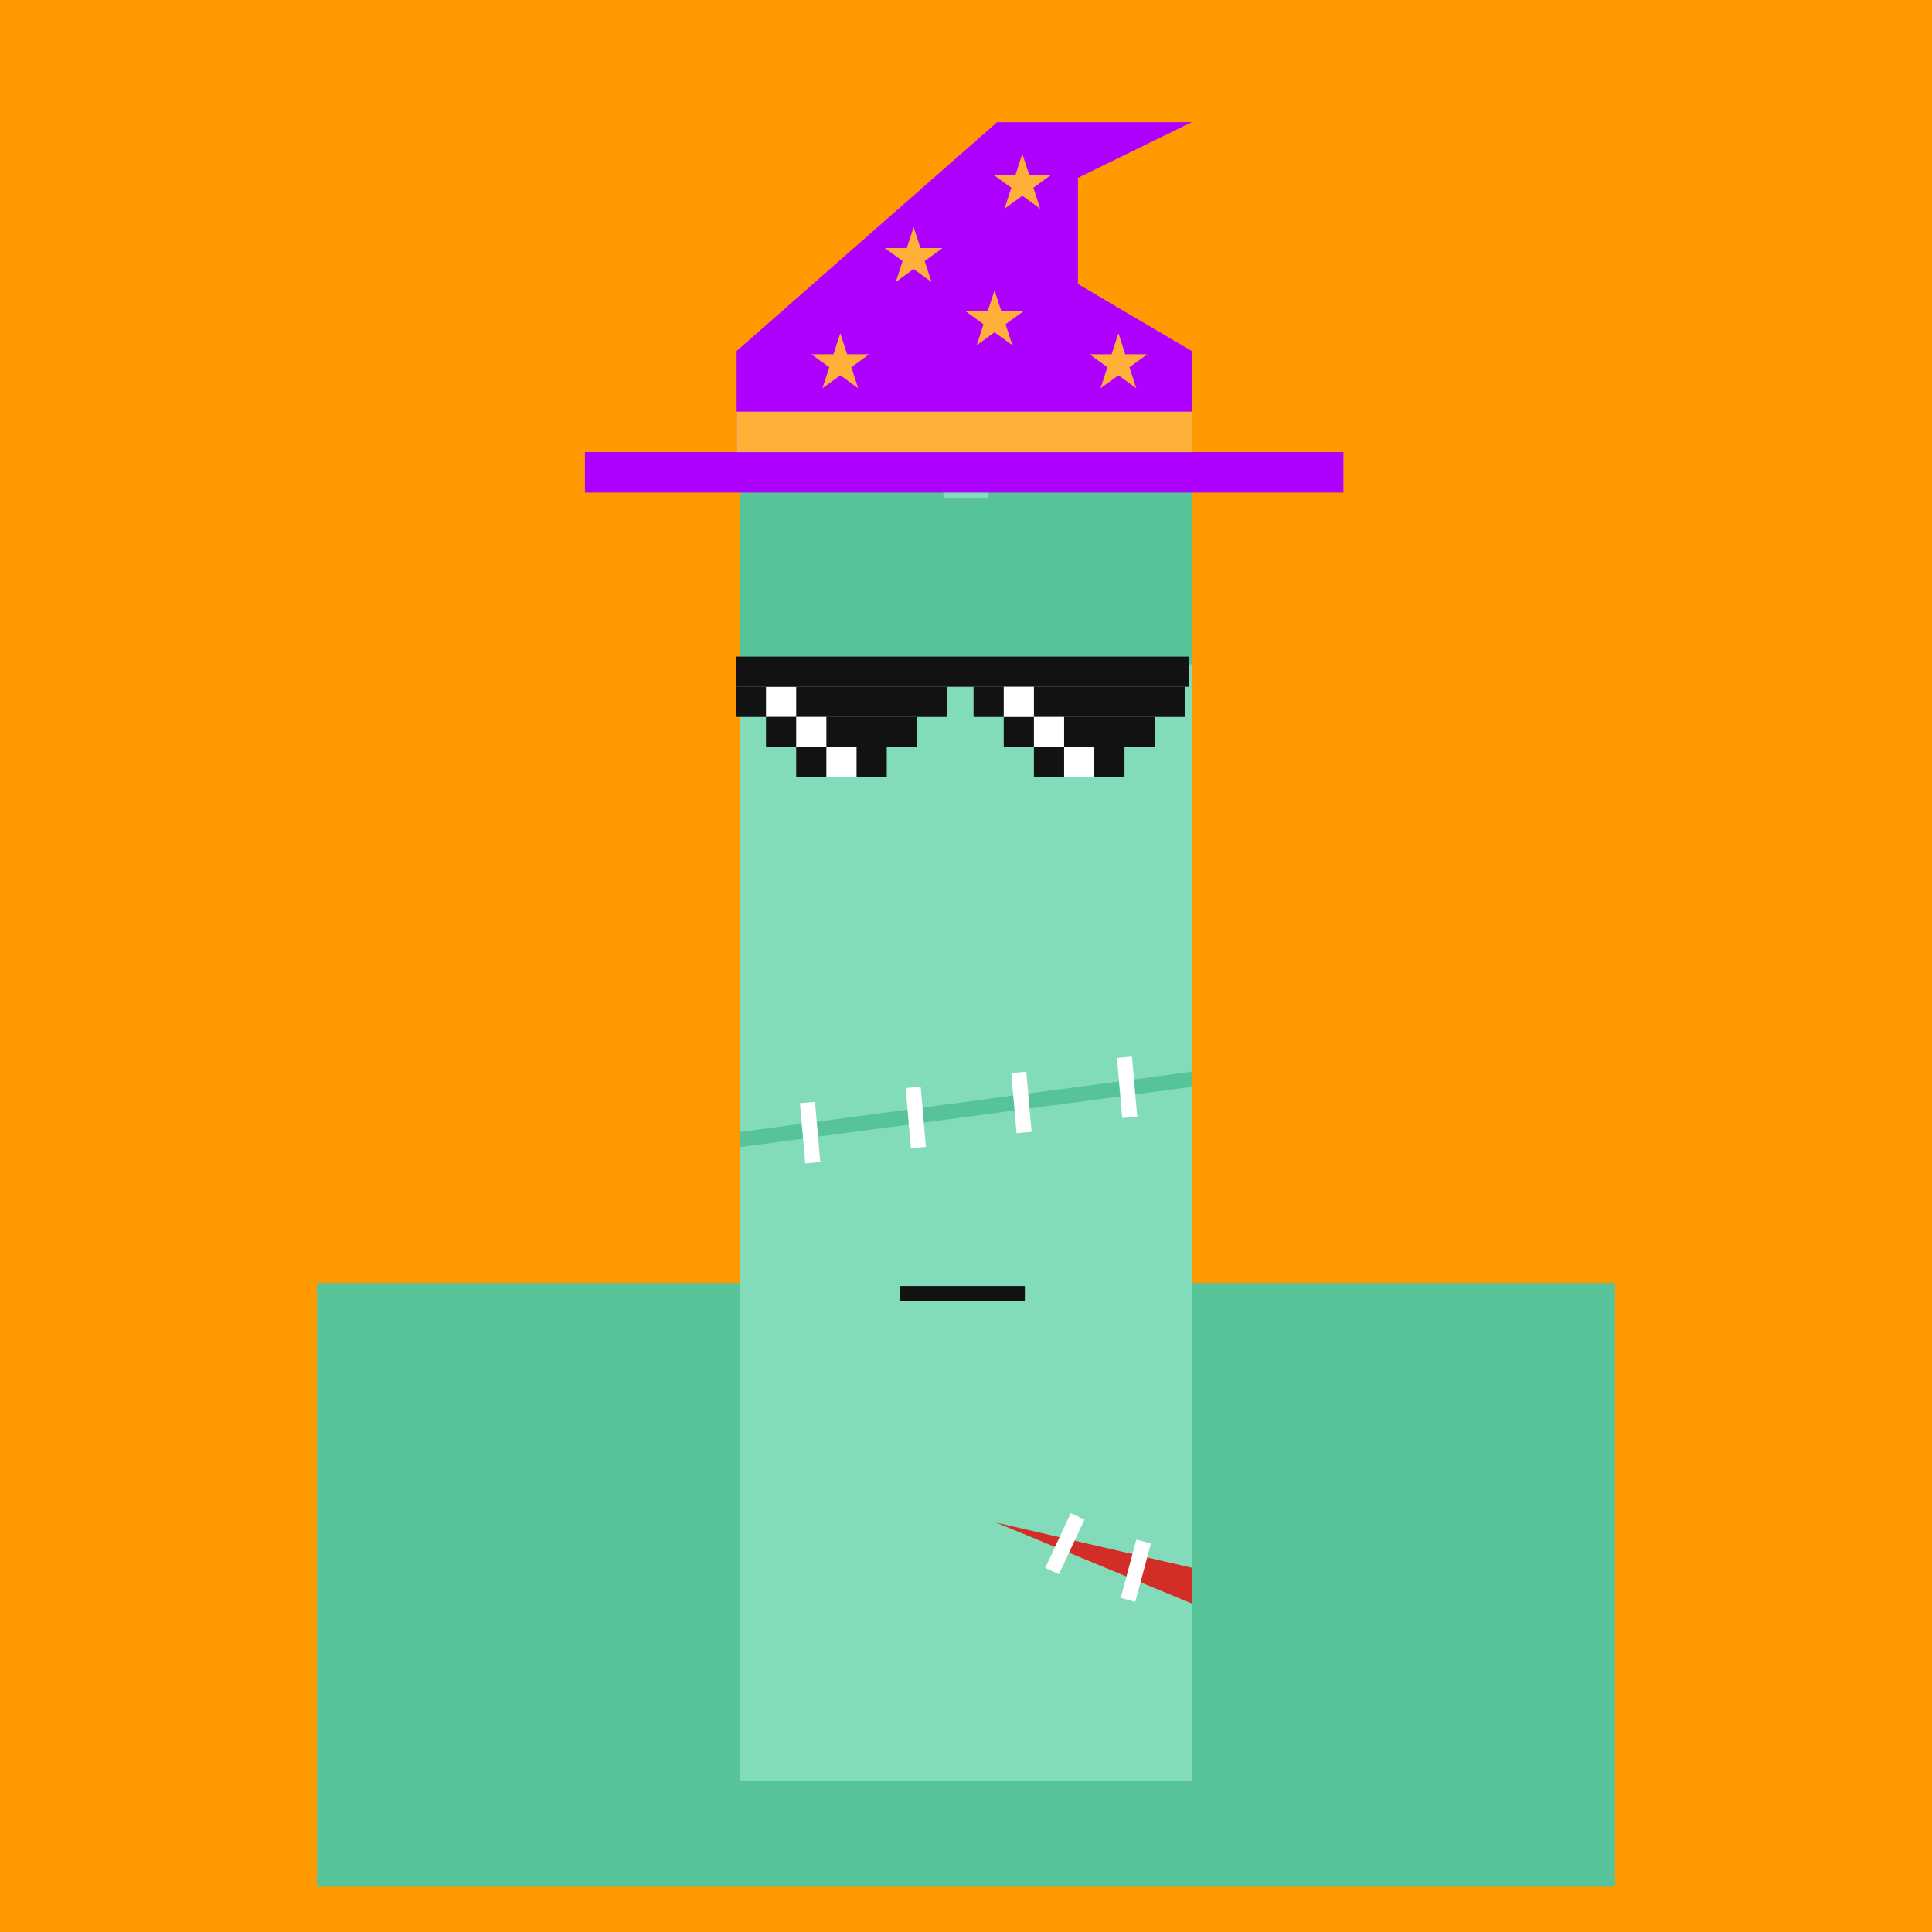
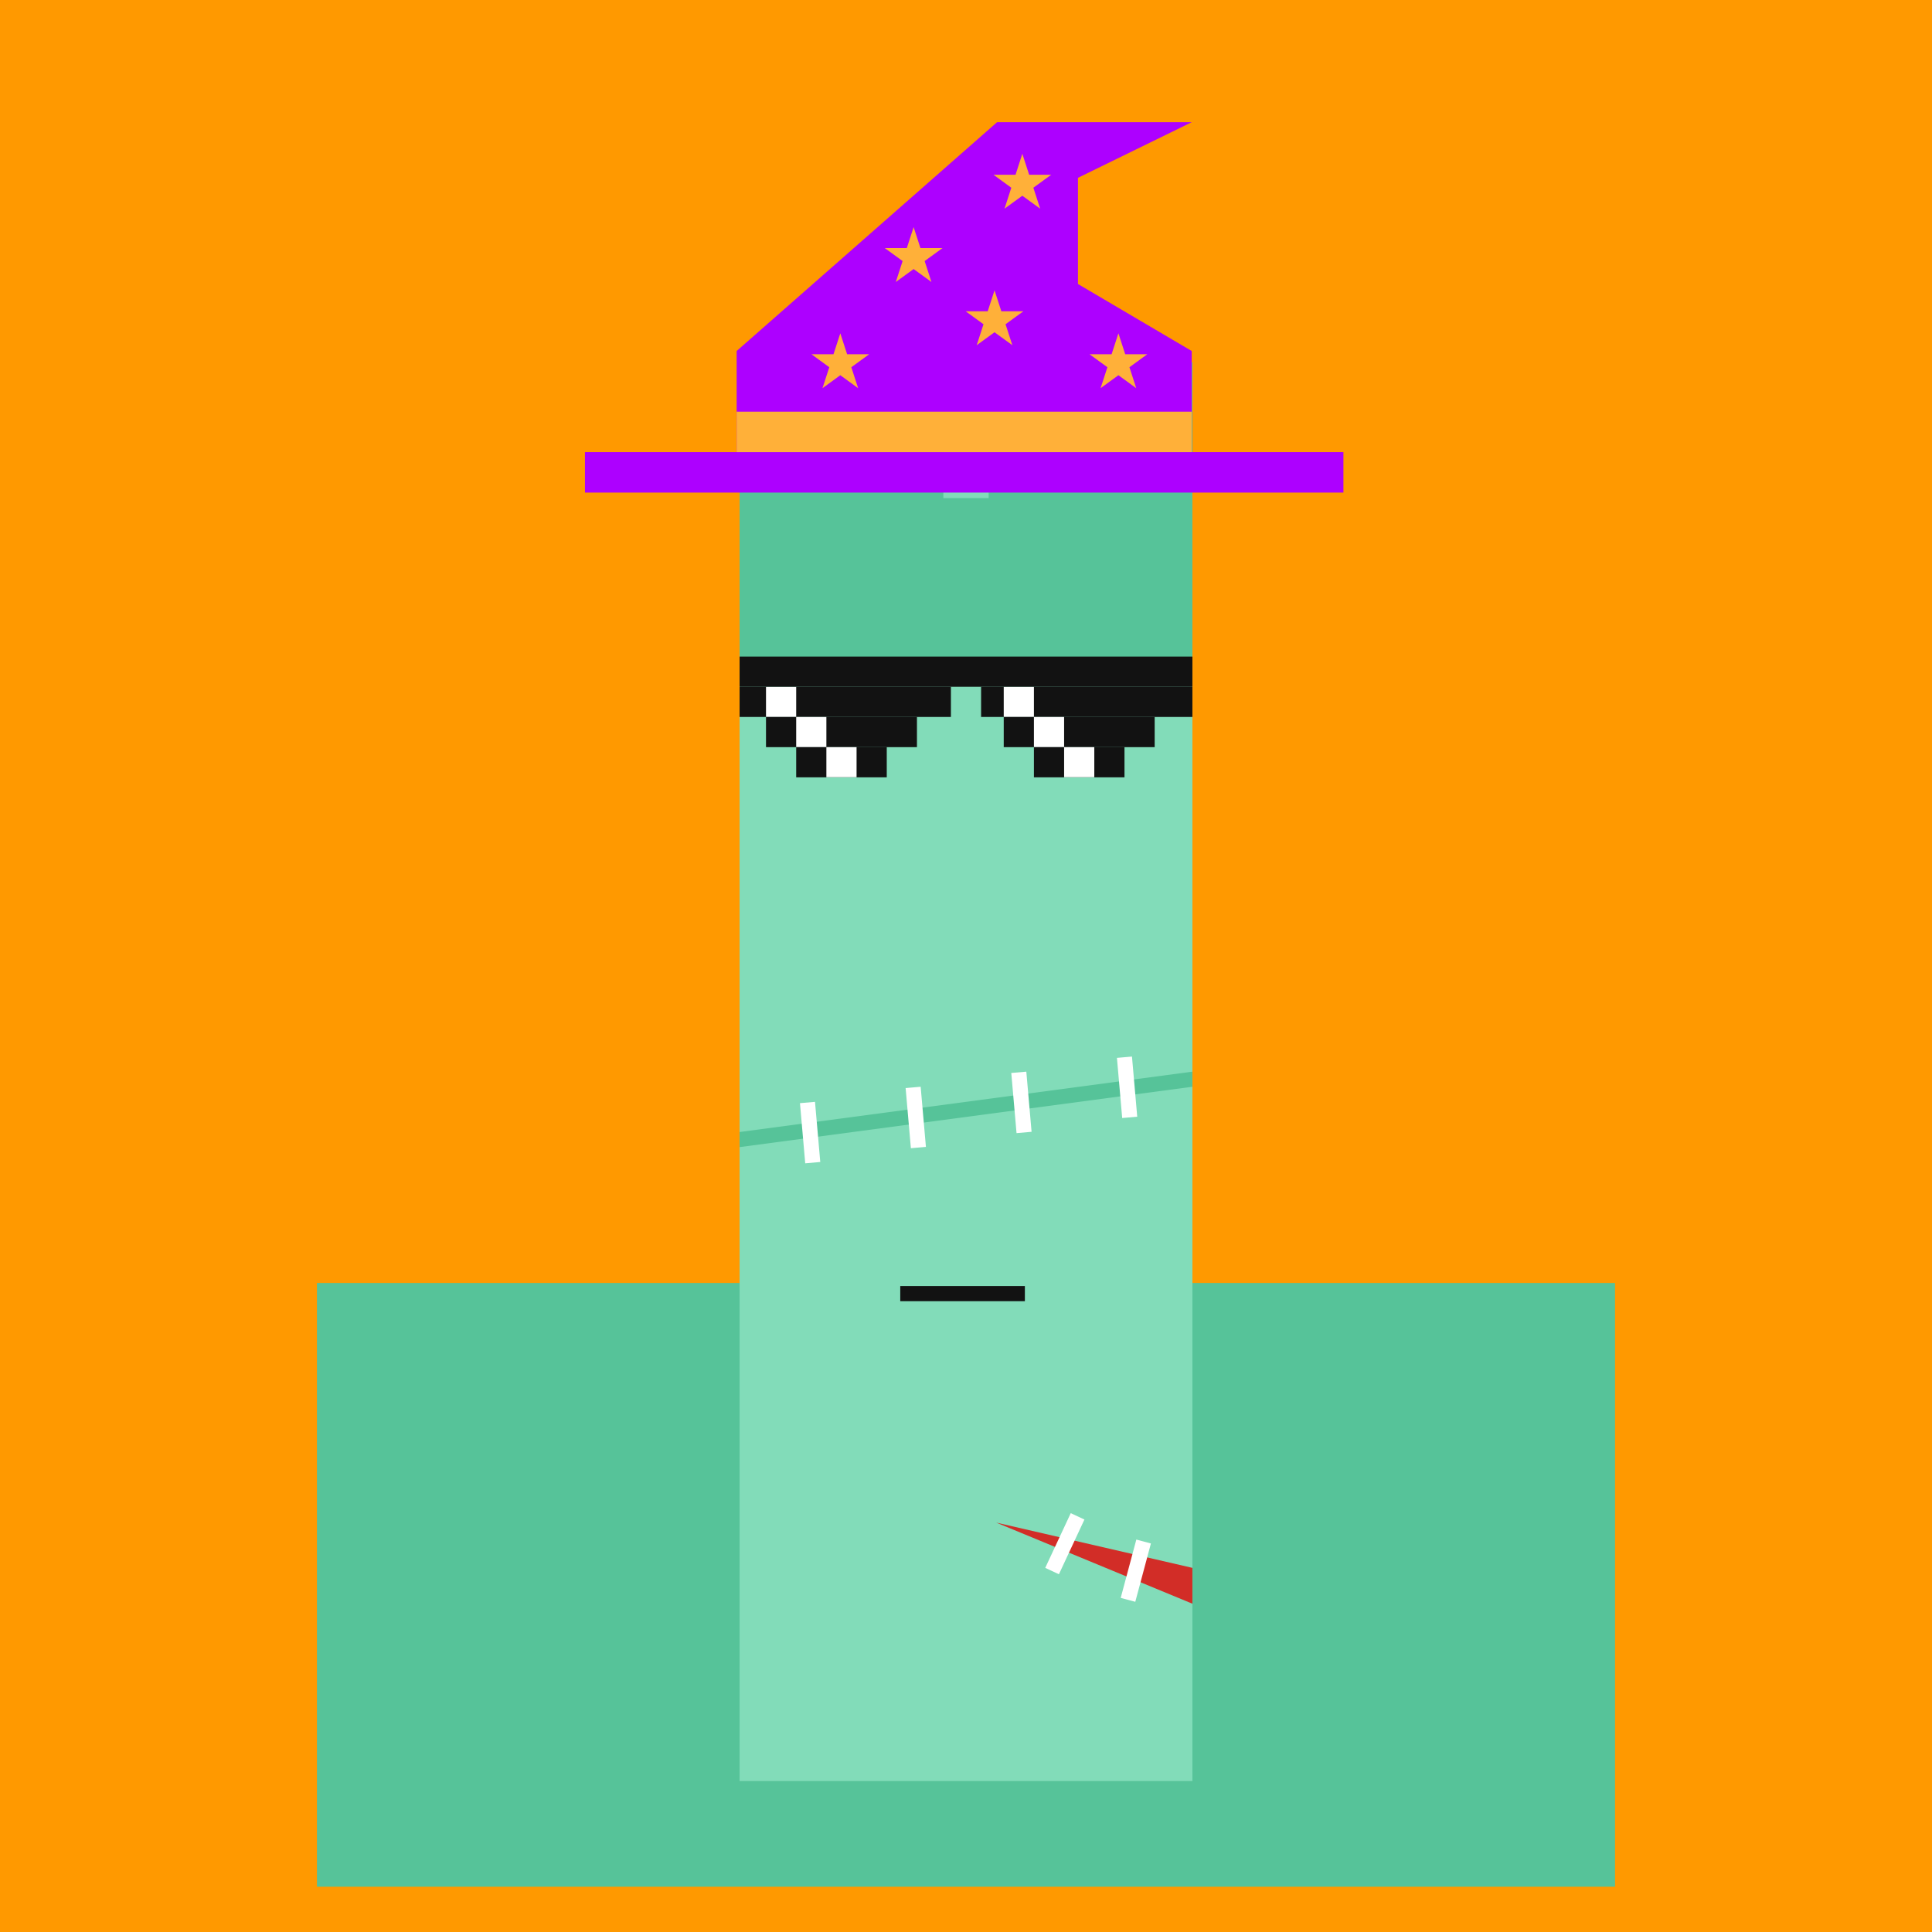
<svg xmlns="http://www.w3.org/2000/svg" viewBox="0 0 512 512">
  <g id="layer1" transform="translate(0, 0)">
    <svg width="512" height="512" viewBox="0 0 512 512" fill="none">
      <g clip-path="url(#clip0_75_1445)">
        <path d="M512 0H0V512H512V0Z" fill="#FF9900" />
        <path d="M428 340H84V500H428V340Z" fill="#56C399" />
        <g>
          <animateTransform attributeName="transform" type="translate" dur="0.4s" repeatCount="indefinite" keyTimes="0;0.5;1" values="0 0;0 28;0 0" />
          <path d="M316 176H196V472H316V176Z" fill="#82DCB9" />
          <path d="M264 403.5L316 415.5V425L264 403.5Z" fill="#D22D27" />
          <path d="M287.387 402.69L283.762 401L277 415.501L280.625 417.191L287.387 402.69Z" fill="white" />
          <path d="M305.004 409.035L301.141 408L297 423.455L300.863 424.49L305.004 409.035Z" fill="white" />
          <path d="M196 300L316 284V288L196 304V300Z" fill="#56C399" />
          <path d="M215.985 292L212 292.349L213.394 308.288L217.379 307.939L215.985 292Z" fill="white" />
          <path d="M243.985 288L240 288.349L241.394 304.288L245.379 303.939L243.985 288Z" fill="white" />
          <path d="M271.985 284L268 284.349L269.394 300.288L273.379 299.939L271.985 284Z" fill="white" />
          <path d="M299.985 280L296 280.349L297.394 296.288L301.379 295.939L299.985 280Z" fill="white" />
          <path d="M316 176H196V96H316V176Z" fill="#56C399" />
          <path d="M262 96H250V132H262V96Z" fill="#82DCB9">
            <animate attributeName="fill" values="#82DCB9; #82DCB9; #fff; #82DCB9;#fff; #82DCB9;#fff; #82DCB9;#fff; #82DCB9;#fff; #82DCB9;#fff; #82DCB9;#82DCB9" keyTimes="0; 0.74; 0.76; 0.78;0.8;0.82;0.84;0.86;0.88;0.9;0.92;0.94;0.96;0.98;1" dur="5s" repeatCount="indefinite" />
          </path>
        </g>
      </g>
      <defs>
        <clipPath id="clip0_75_1445">
          <rect width="512" height="512" fill="white" />
        </clipPath>
      </defs>
    </svg>
  </g>
  <g id="layer2" transform="translate(84, 22)">
    <svg width="344" height="344" viewBox="0 0 344 344" fill="none">
      <g>
        <animateTransform attributeName="transform" type="translate" dur="0.4s" repeatCount="indefinite" keyTimes="0;0.5;1" values="0 0;0 28;0 0" />
        <path d="M231.82 97.82H111.22V71.02L180.23 10.385H231.82L201.67 25.125V53.265L231.82 71.02V97.82Z" fill="#AD00FF" />
        <rect x="71.02" y="97.82" width="201" height="10.72" fill="#AD00FF" />
        <rect x="111.22" y="87.1" width="120.6" height="10.72" fill="#FFB039" />
        <path d="M186.93 18.76L188.735 24.315H194.577L189.851 27.749L191.656 33.304L186.93 29.871L182.204 33.304L184.009 27.749L179.284 24.315H185.125L186.93 18.76Z" fill="#FFB039" />
        <path d="M158.12 38.19L159.925 43.745H165.767L161.041 47.179L162.846 52.734L158.12 49.301L153.395 52.734L155.2 47.179L150.474 43.745H156.315L158.12 38.19Z" fill="#FFB039" />
        <path d="M179.56 54.94L181.365 60.495H187.207L182.481 63.929L184.286 69.484L179.56 66.051L174.834 69.484L176.639 63.929L171.914 60.495H177.755L179.56 54.94Z" fill="#FFB039" />
        <path d="M138.69 66.33L140.495 71.885H146.337L141.611 75.319L143.416 80.874L138.69 77.441L133.964 80.874L135.769 75.319L131.044 71.885H136.885L138.69 66.33Z" fill="#FFB039" />
        <path d="M212.39 66.33L214.195 71.886H220.037L215.311 75.319L217.116 80.875L212.39 77.441L207.665 80.875L209.47 75.319L204.744 71.886H210.585L212.39 66.33Z" fill="#FFB039" />
      </g>
    </svg>
  </g>
  <g id="layer3" transform="translate(84, 55)">
    <svg width="344" height="344" viewBox="0 0 344 344" fill="none">
      <g>
        <animateTransform attributeName="transform" type="translate" dur="0.4s" repeatCount="indefinite" keyTimes="0;0.5;1" values="0 0;0 28;0 0" />
-         <rect x="111" y="127" width="56" height="8" fill="#121212" />
-         <rect x="119" y="127" width="8" height="8" fill="white" />
-         <rect x="174" y="127" width="56" height="8" fill="#121212" />
+         <rect x="176" y="127" width="56" height="8" fill="#121212" />
        <rect x="182" y="135" width="40" height="8" fill="#121212" />
        <rect x="190" y="143" width="24" height="8" fill="#121212" />
+         <rect x="112" y="119" width="120" height="8" fill="#121212" />
+         <rect x="112" y="127" width="56" height="8" fill="#121212" />
        <rect x="119" y="135" width="40" height="8" fill="#121212" />
        <rect x="127" y="143" width="24" height="8" fill="#121212" />
-         <rect x="111" y="119" width="120" height="8" fill="#121212" />
-         <rect x="127" y="135" width="8" height="8" fill="white" />
-         <rect x="135" y="143" width="8" height="8" fill="white" />
-         <rect x="182" y="127" width="8" height="8" fill="white" />
-         <rect x="190" y="135" width="8" height="8" fill="white" />
-         <rect x="198" y="143" width="8" height="8" fill="white" />
+         <mask id="mask0_127_564" style="mask-type:alpha" maskUnits="userSpaceOnUse" x="111" y="127" width="56" height="24">
+           <rect x="111" y="127" width="56" height="8" fill="#121212" />
+           <rect x="119" y="135" width="40" height="8" fill="#121212" />
+           <rect x="127" y="143" width="24" height="8" fill="#121212" />
+         </mask>
+         <g mask="url(#mask0_127_564)">
+           <g>
+             <animateTransform attributeName="transform" type="translate" dur="4s" repeatCount="indefinite" keyTimes="0;0.8;1" values="-16 0;-16 0;48 0" />
+             <rect x="119" y="127" width="8" height="8" fill="white" />
+             <rect x="127" y="135" width="8" height="8" fill="white" />
+             <rect x="135" y="143" width="8" height="8" fill="white" />
+           </g>
+         </g>
+         <mask id="mask1_127_564" style="mask-type:alpha" maskUnits="userSpaceOnUse" x="174" y="127" width="56" height="24">
+           <rect x="174" y="127" width="56" height="8" fill="#121212" />
+           <rect x="182" y="135" width="40" height="8" fill="#121212" />
+           <rect x="190" y="143" width="24" height="8" fill="#121212" />
+         </mask>
+         <g mask="url(#mask1_127_564)">
+           <g>
+             <animateTransform attributeName="transform" type="translate" dur="4s" repeatCount="indefinite" keyTimes="0;0.8;1" values="-16 0;-16 0;48 0" />
+             <rect x="182" y="127" width="8" height="8" fill="white" />
+             <rect x="190" y="135" width="8" height="8" fill="white" />
+             <rect x="198" y="143" width="8" height="8" fill="white" />
+           </g>
+         </g>
      </g>
    </svg>
  </g>
  <g id="layer4" transform="translate(84, 140)">
    <svg width="344" height="344" viewBox="0 0 344 344" fill="none">
      <g>
        <animateTransform attributeName="transform" type="translate" dur="0.4s" repeatCount="indefinite" keyTimes="0;0.5;1" values="0 0;0 28;0 0" />
        <path d="M154.577 202.82H187.6" stroke="#121212" stroke-width="4.02" />
      </g>
    </svg>
  </g>
</svg>
